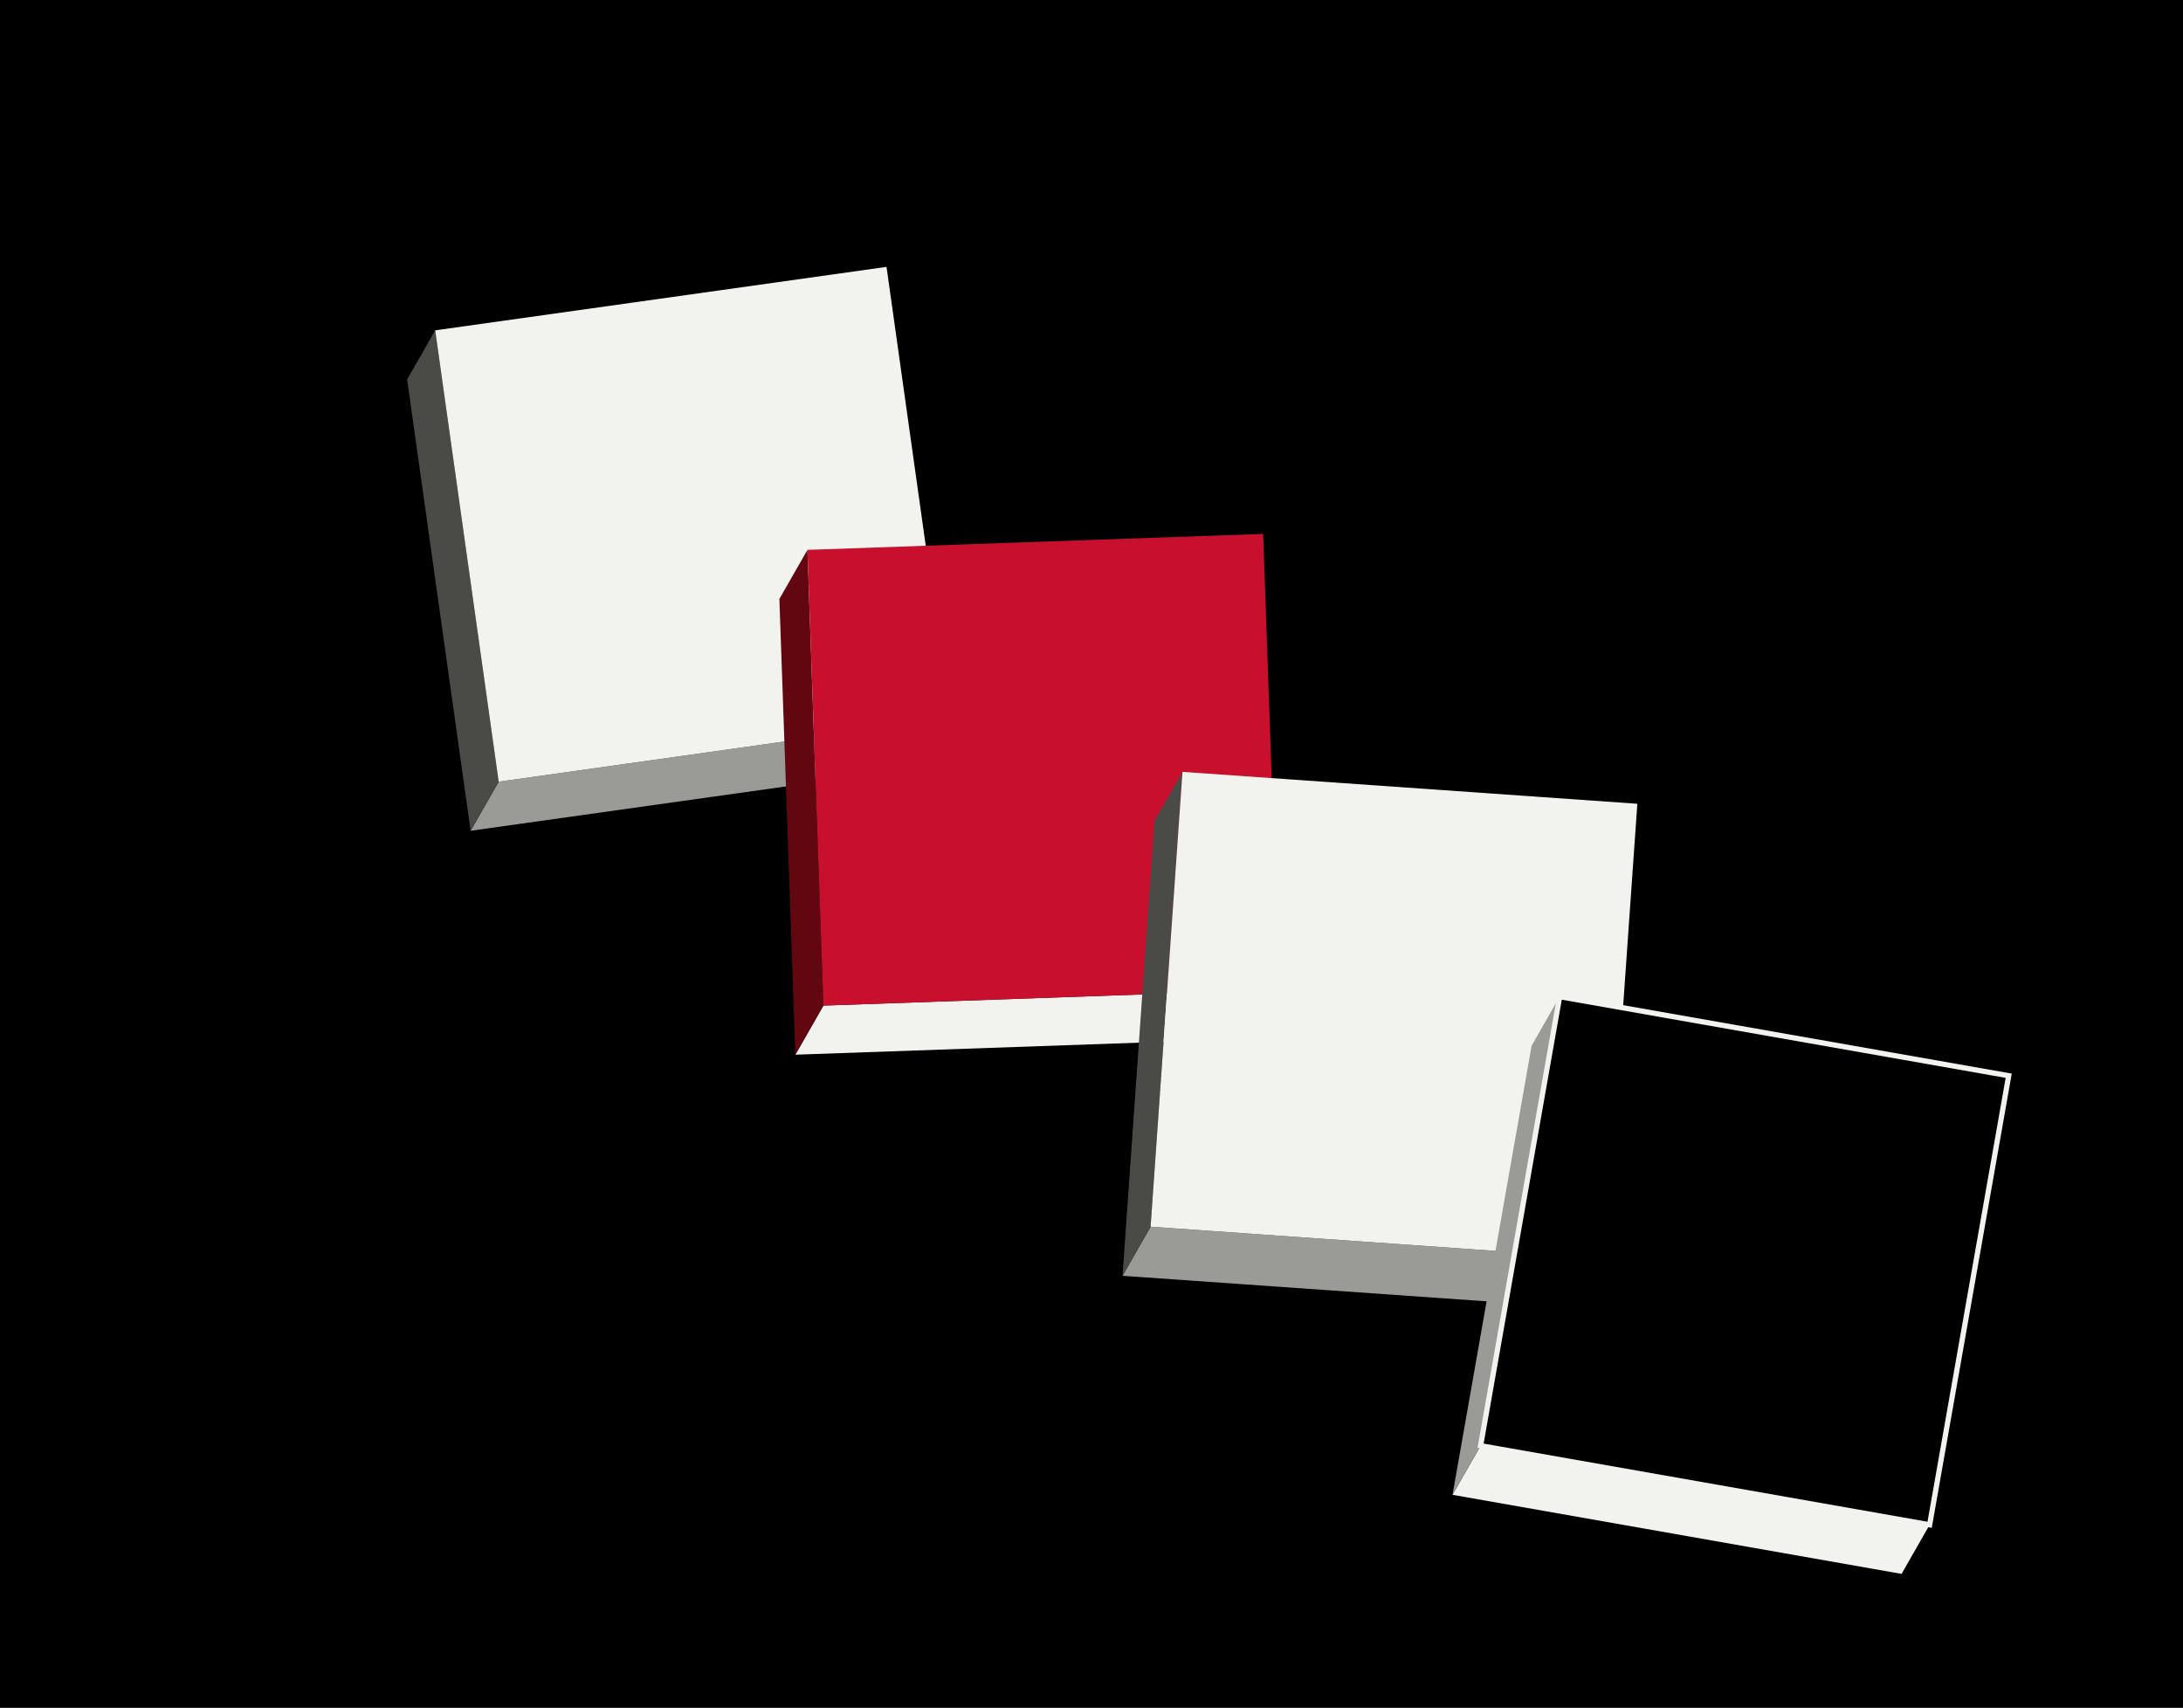
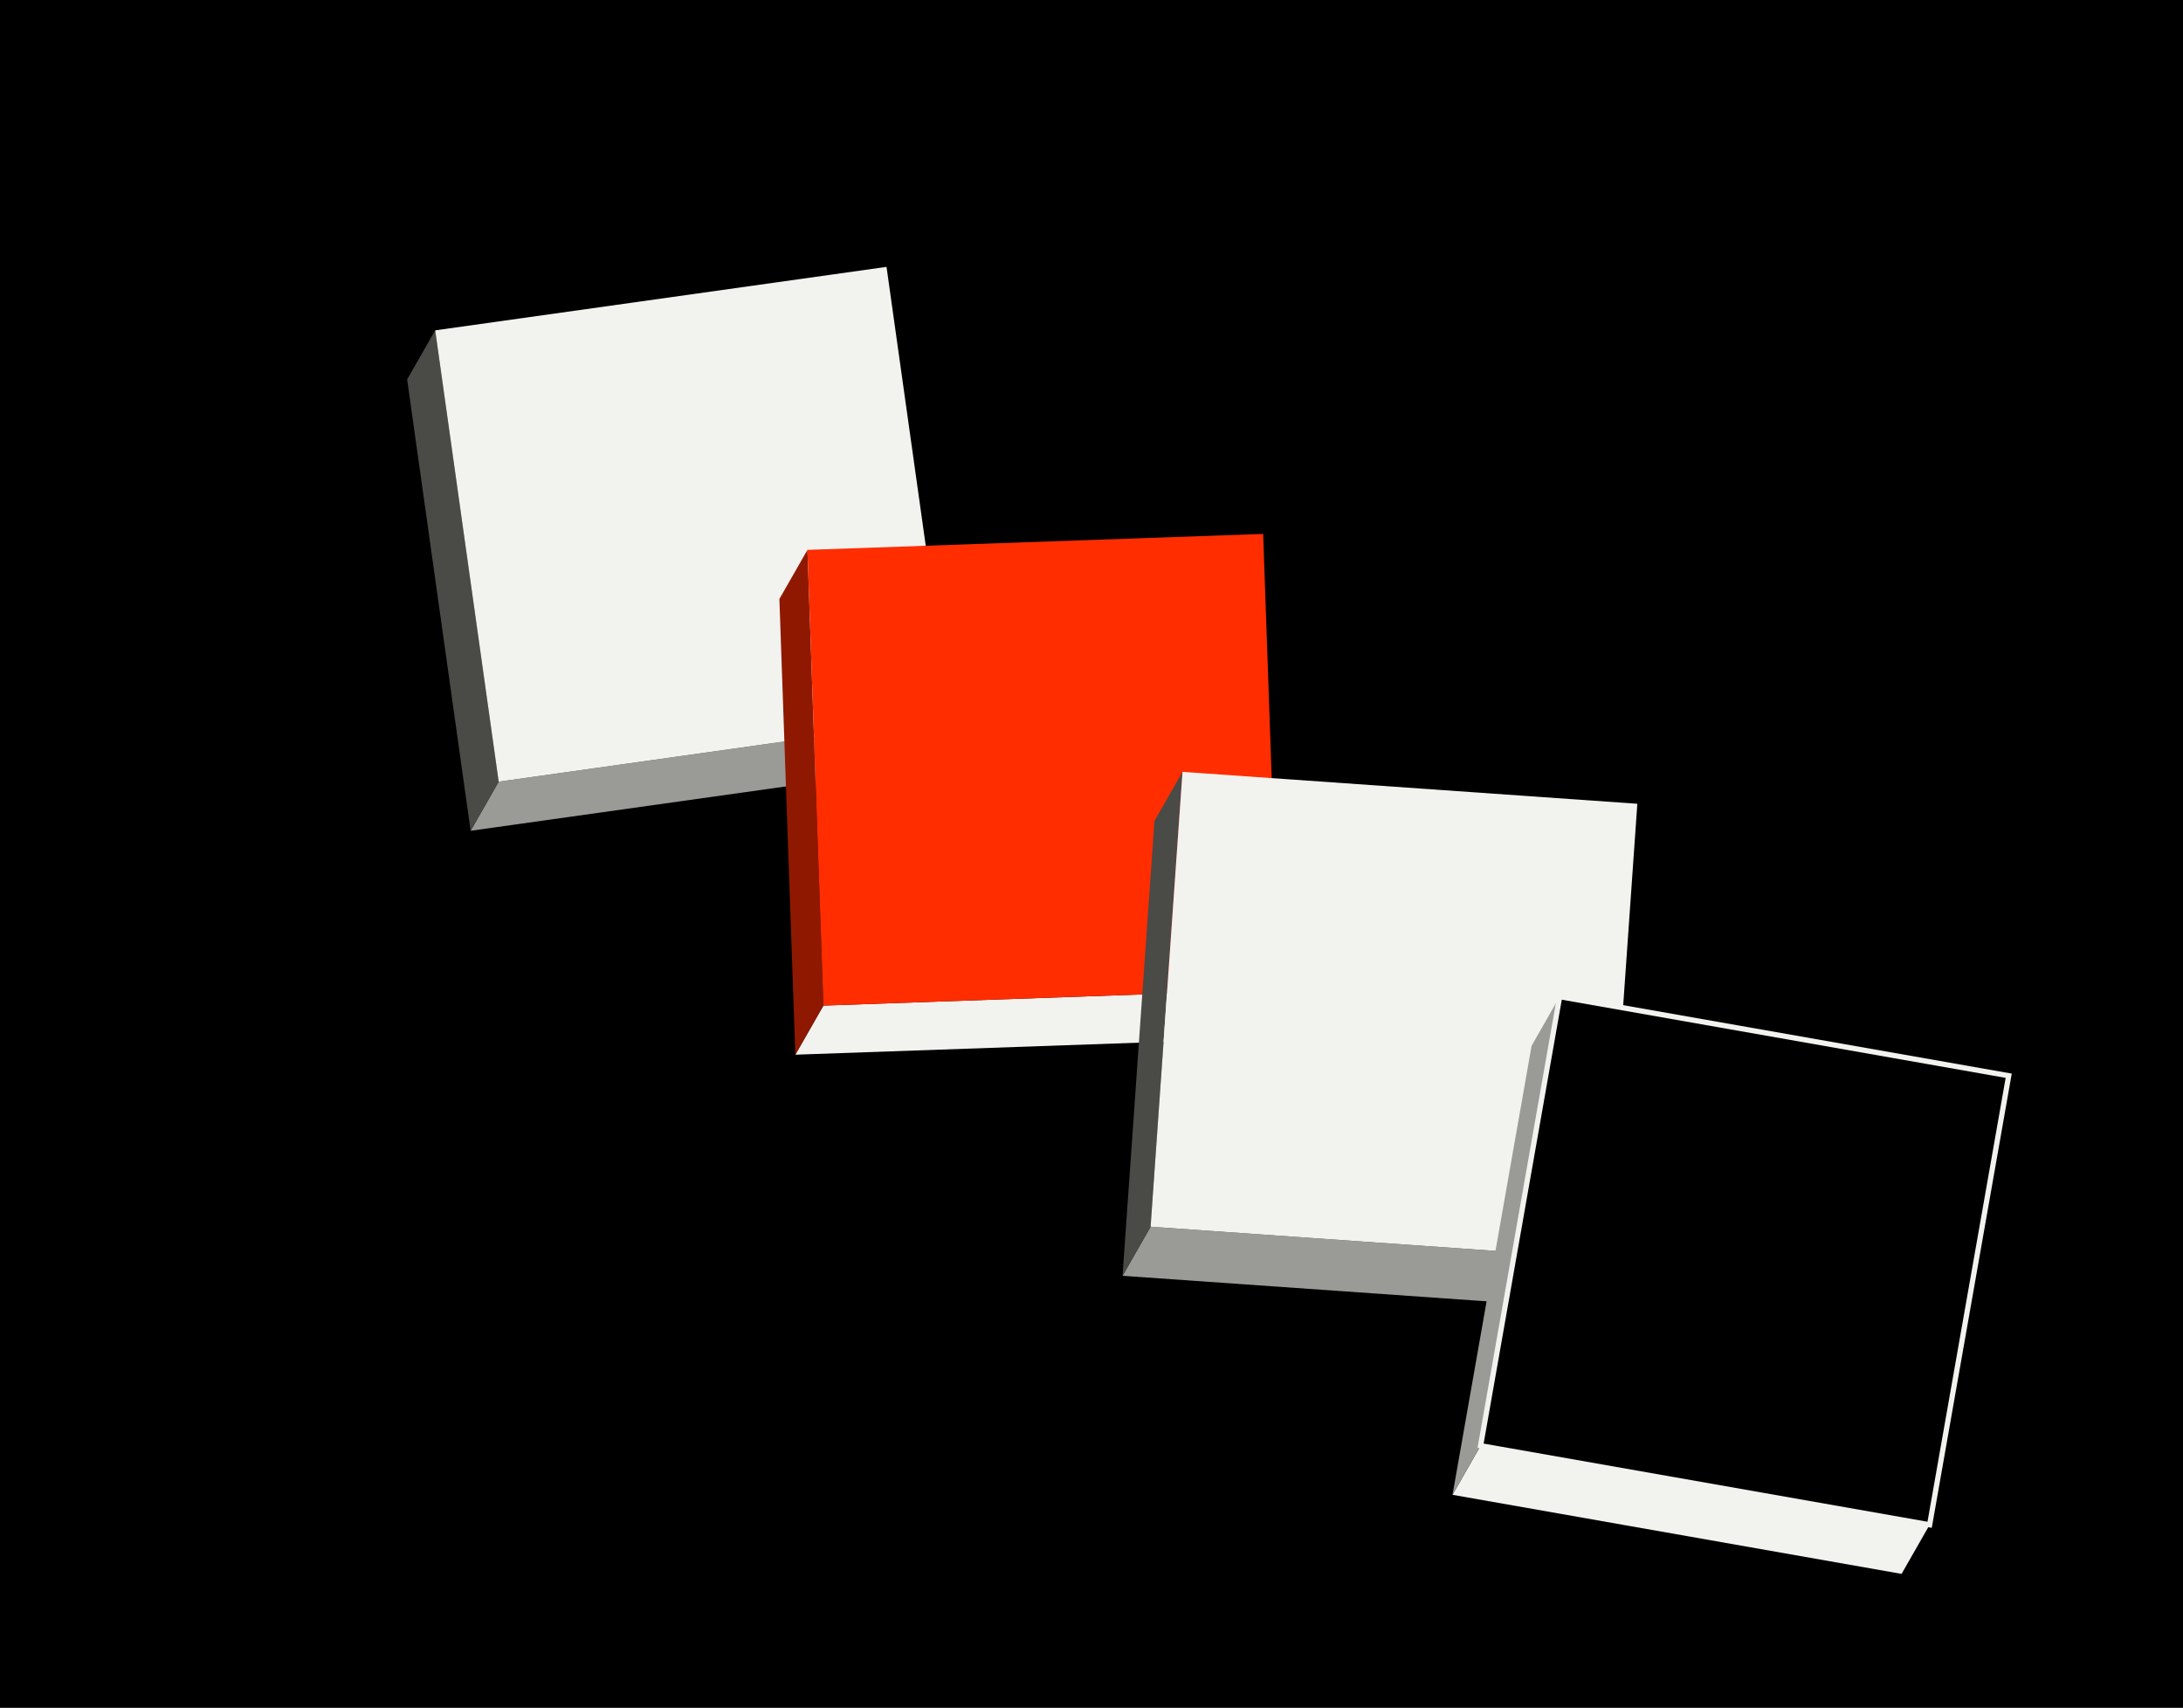
<svg xmlns="http://www.w3.org/2000/svg" width="1245" height="974" viewBox="165 31 1245 974">
  <defs>
    <linearGradient id="g" x1="0" y1="0" x2="1" y2="1">
      <stop offset="0" stop-color="#f2f2ef" />
      <stop offset="1" stop-color="#9a9a96" />
    </linearGradient>
  </defs>
  <rect id="background" x="165" y="31" width="1245" height="974" fill="#000000" />
  <g id="slab-0">
    <polygon id="slab-0-side-0" points="706.8,440.6 449.4,476.8 433.4,504.8 690.8,468.6" fill="#9a9a96" />
    <polygon id="slab-0-side-1" points="449.4,476.8 413.2,219.4 397.2,247.4 433.4,504.8" fill="#4a4a47" />
    <polygon id="slab-0-face" points="413.2,219.4 670.6,183.2 706.8,440.6 449.4,476.8" fill="#f2f2ef" />
  </g>
  <g id="slab-1">
    <polygon id="slab-1-side-0" points="894.5,595.4 634.6,604.5 618.6,632.5 878.5,623.4" fill="#f2f2ef" />
-     <polygon id="slab-1-side-1" points="634.6,604.5 625.5,344.6 609.5,372.6 618.6,632.5" fill="#62060f" />
-     <polygon id="slab-1-face" points="625.5,344.6 885.4,335.5 894.5,595.4 634.6,604.5" fill="#c8102e" />
+     <polygon id="slab-1-side-1" points="634.6,604.5 625.5,344.6 609.5,372.6 618.6,632.5" fill="#8f1900" />
+     <polygon id="slab-1-face" points="625.5,344.6 885.4,335.5 894.5,595.4 634.6,604.5" fill="#ff2d00" />
  </g>
  <g id="slab-2">
    <polygon id="slab-2-side-0" points="1080.6,748.8 821.2,730.6 805.2,758.6 1064.6,776.8" fill="#9a9a96" />
    <polygon id="slab-2-side-1" points="821.2,730.6 839.4,471.2 823.4,499.2 805.2,758.6" fill="#4a4a47" />
    <polygon id="slab-2-face" points="839.4,471.2 1098.8,489.4 1080.6,748.8 821.2,730.6" fill="#f2f2ef" />
  </g>
  <g id="slab-3">
    <polygon id="slab-3-side-0" points="1265.5,900.6 1009.4,855.5 993.4,883.5 1249.5,928.6" fill="#f2f2ef" />
    <polygon id="slab-3-side-1" points="1009.4,855.5 1054.5,599.4 1038.5,627.4 993.4,883.5" fill="#9a9a96" />
    <polygon id="slab-3-face" points="1054.5,599.4 1310.6,644.5 1265.5,900.6 1009.4,855.5" fill="#000000" stroke="#f2f2ef" stroke-width="3" stroke-linejoin="miter" />
  </g>
</svg>
